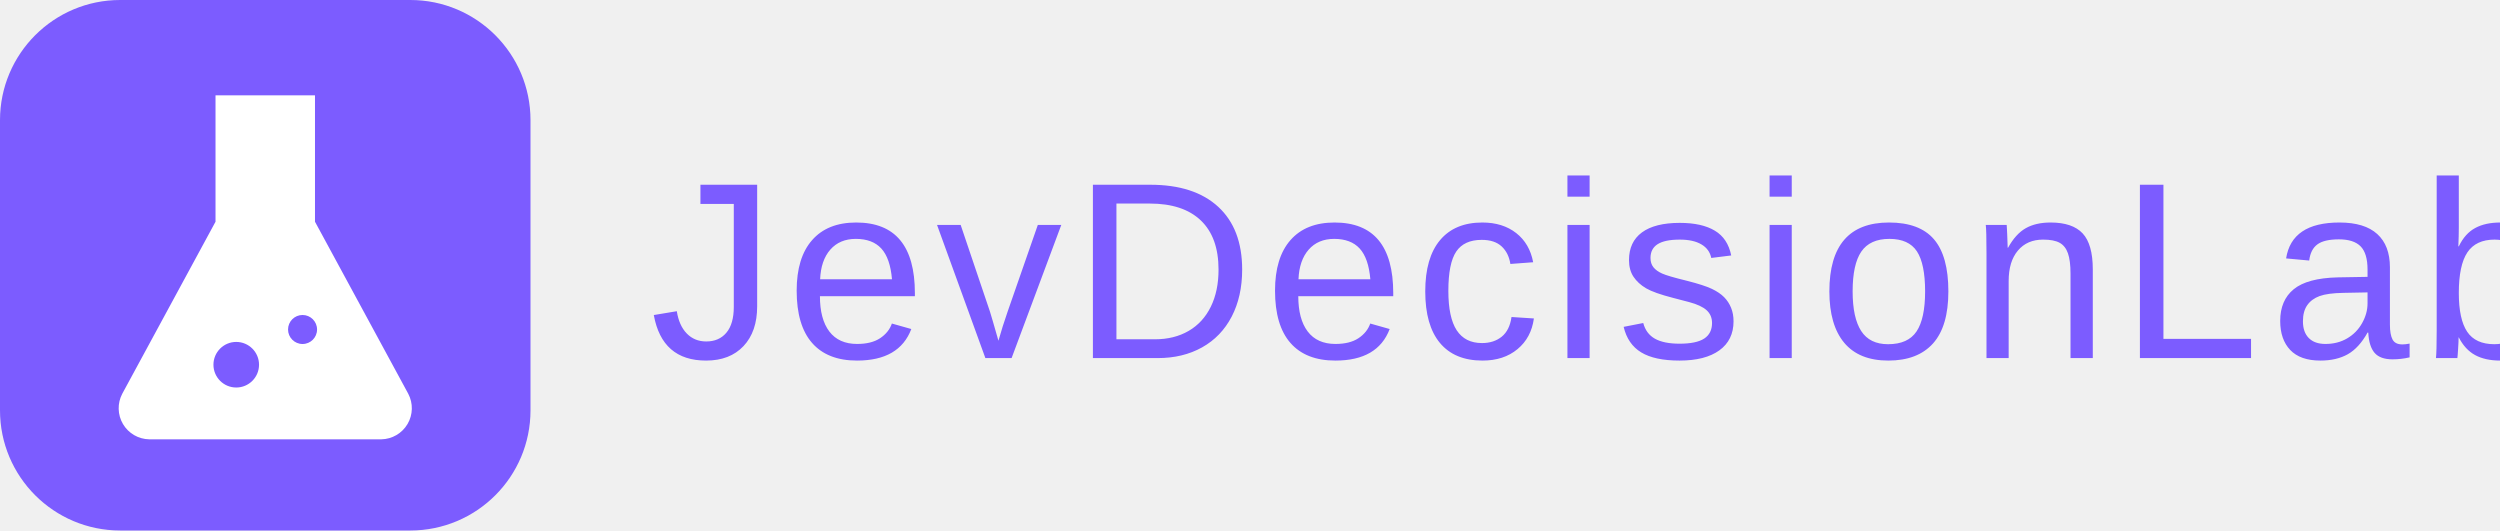
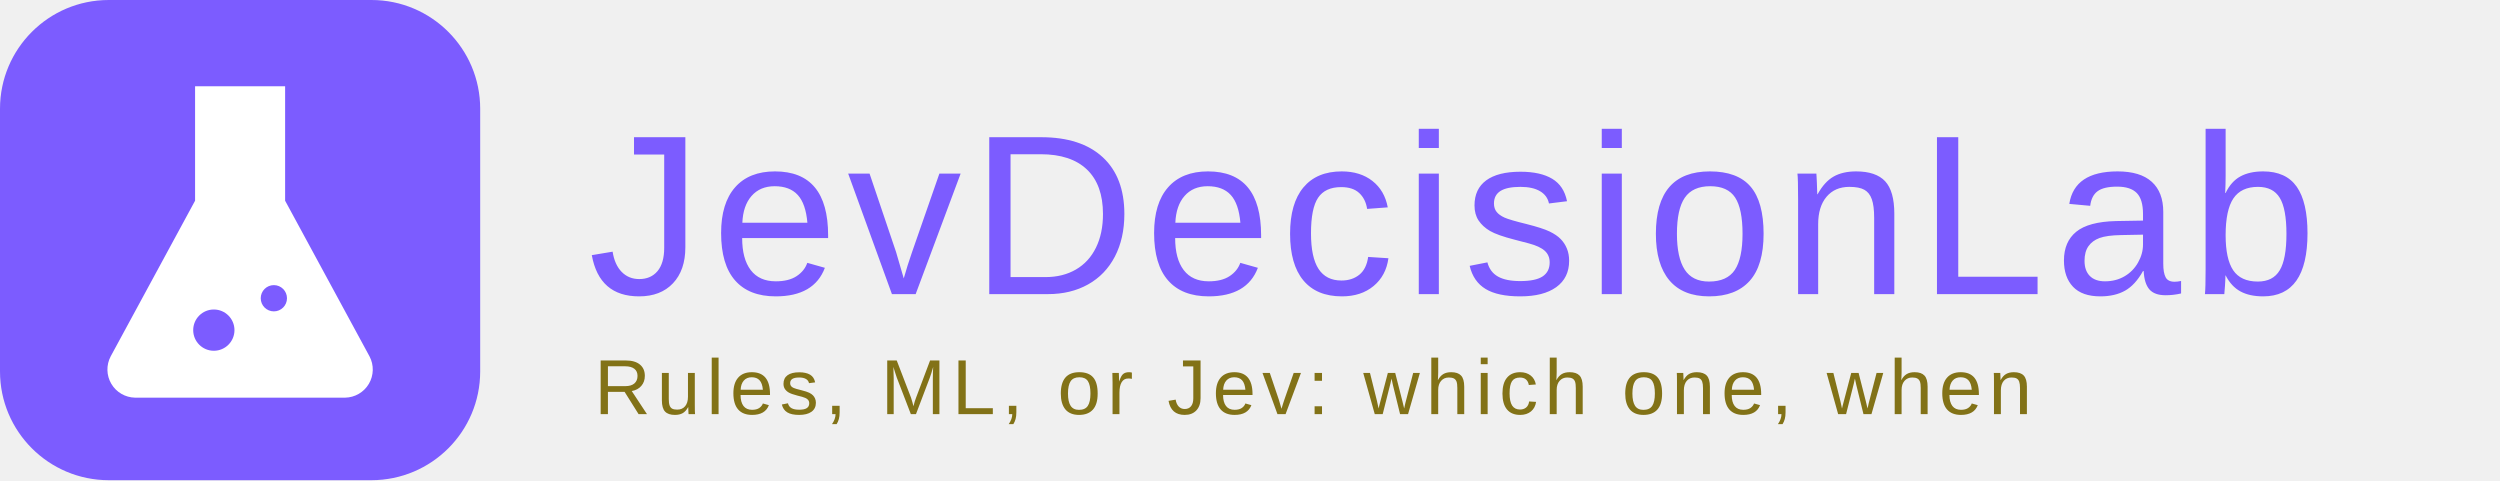
- <svg xmlns="http://www.w3.org/2000/svg" viewBox="0 0 754 160" width="754" height="160">
+ <svg xmlns="http://www.w3.org/2000/svg" viewBox="0 0 833 160" width="833" height="160">
  <svg x="0" y="0" width="160" height="160" viewBox="0 0 512 512">
    <rect width="512" height="512" rx="116" fill="#7C5CFF" />
    <path d="M208 92 H304 V214 L394 380 A30 30 0 0 1 368 424 H144 A30 30 0 0 1 118 380 L208 214 Z" fill="#FFFFFF" />
    <circle cx="228" cy="352" r="22" fill="#7C5CFF" />
    <circle cx="292" cy="318" r="14" fill="#7C5CFF" />
  </svg>
-   <text x="196" y="108" font-family="Segoe UI, system-ui, -apple-system, Helvetica Neue, Arial, sans-serif" font-size="76" font-weight="400" letter-spacing="3.04" fill="#7C5CFF">JevDecisionLab</text>
+   <text x="196" y="98" font-family="'Arial Rounded MT Bold', 'Segoe UI', Arial, sans-serif" font-size="76" font-weight="400" letter-spacing="3.04" fill="#7C5CFF">JevDecisionLab</text>
+   <text x="198" y="138" font-family="'Arial Rounded MT Bold', 'Segoe UI', Arial, sans-serif" font-size="26" letter-spacing="2.08" fill="#827217">Rules, ML, or Jev: which one, when</text>
</svg>
